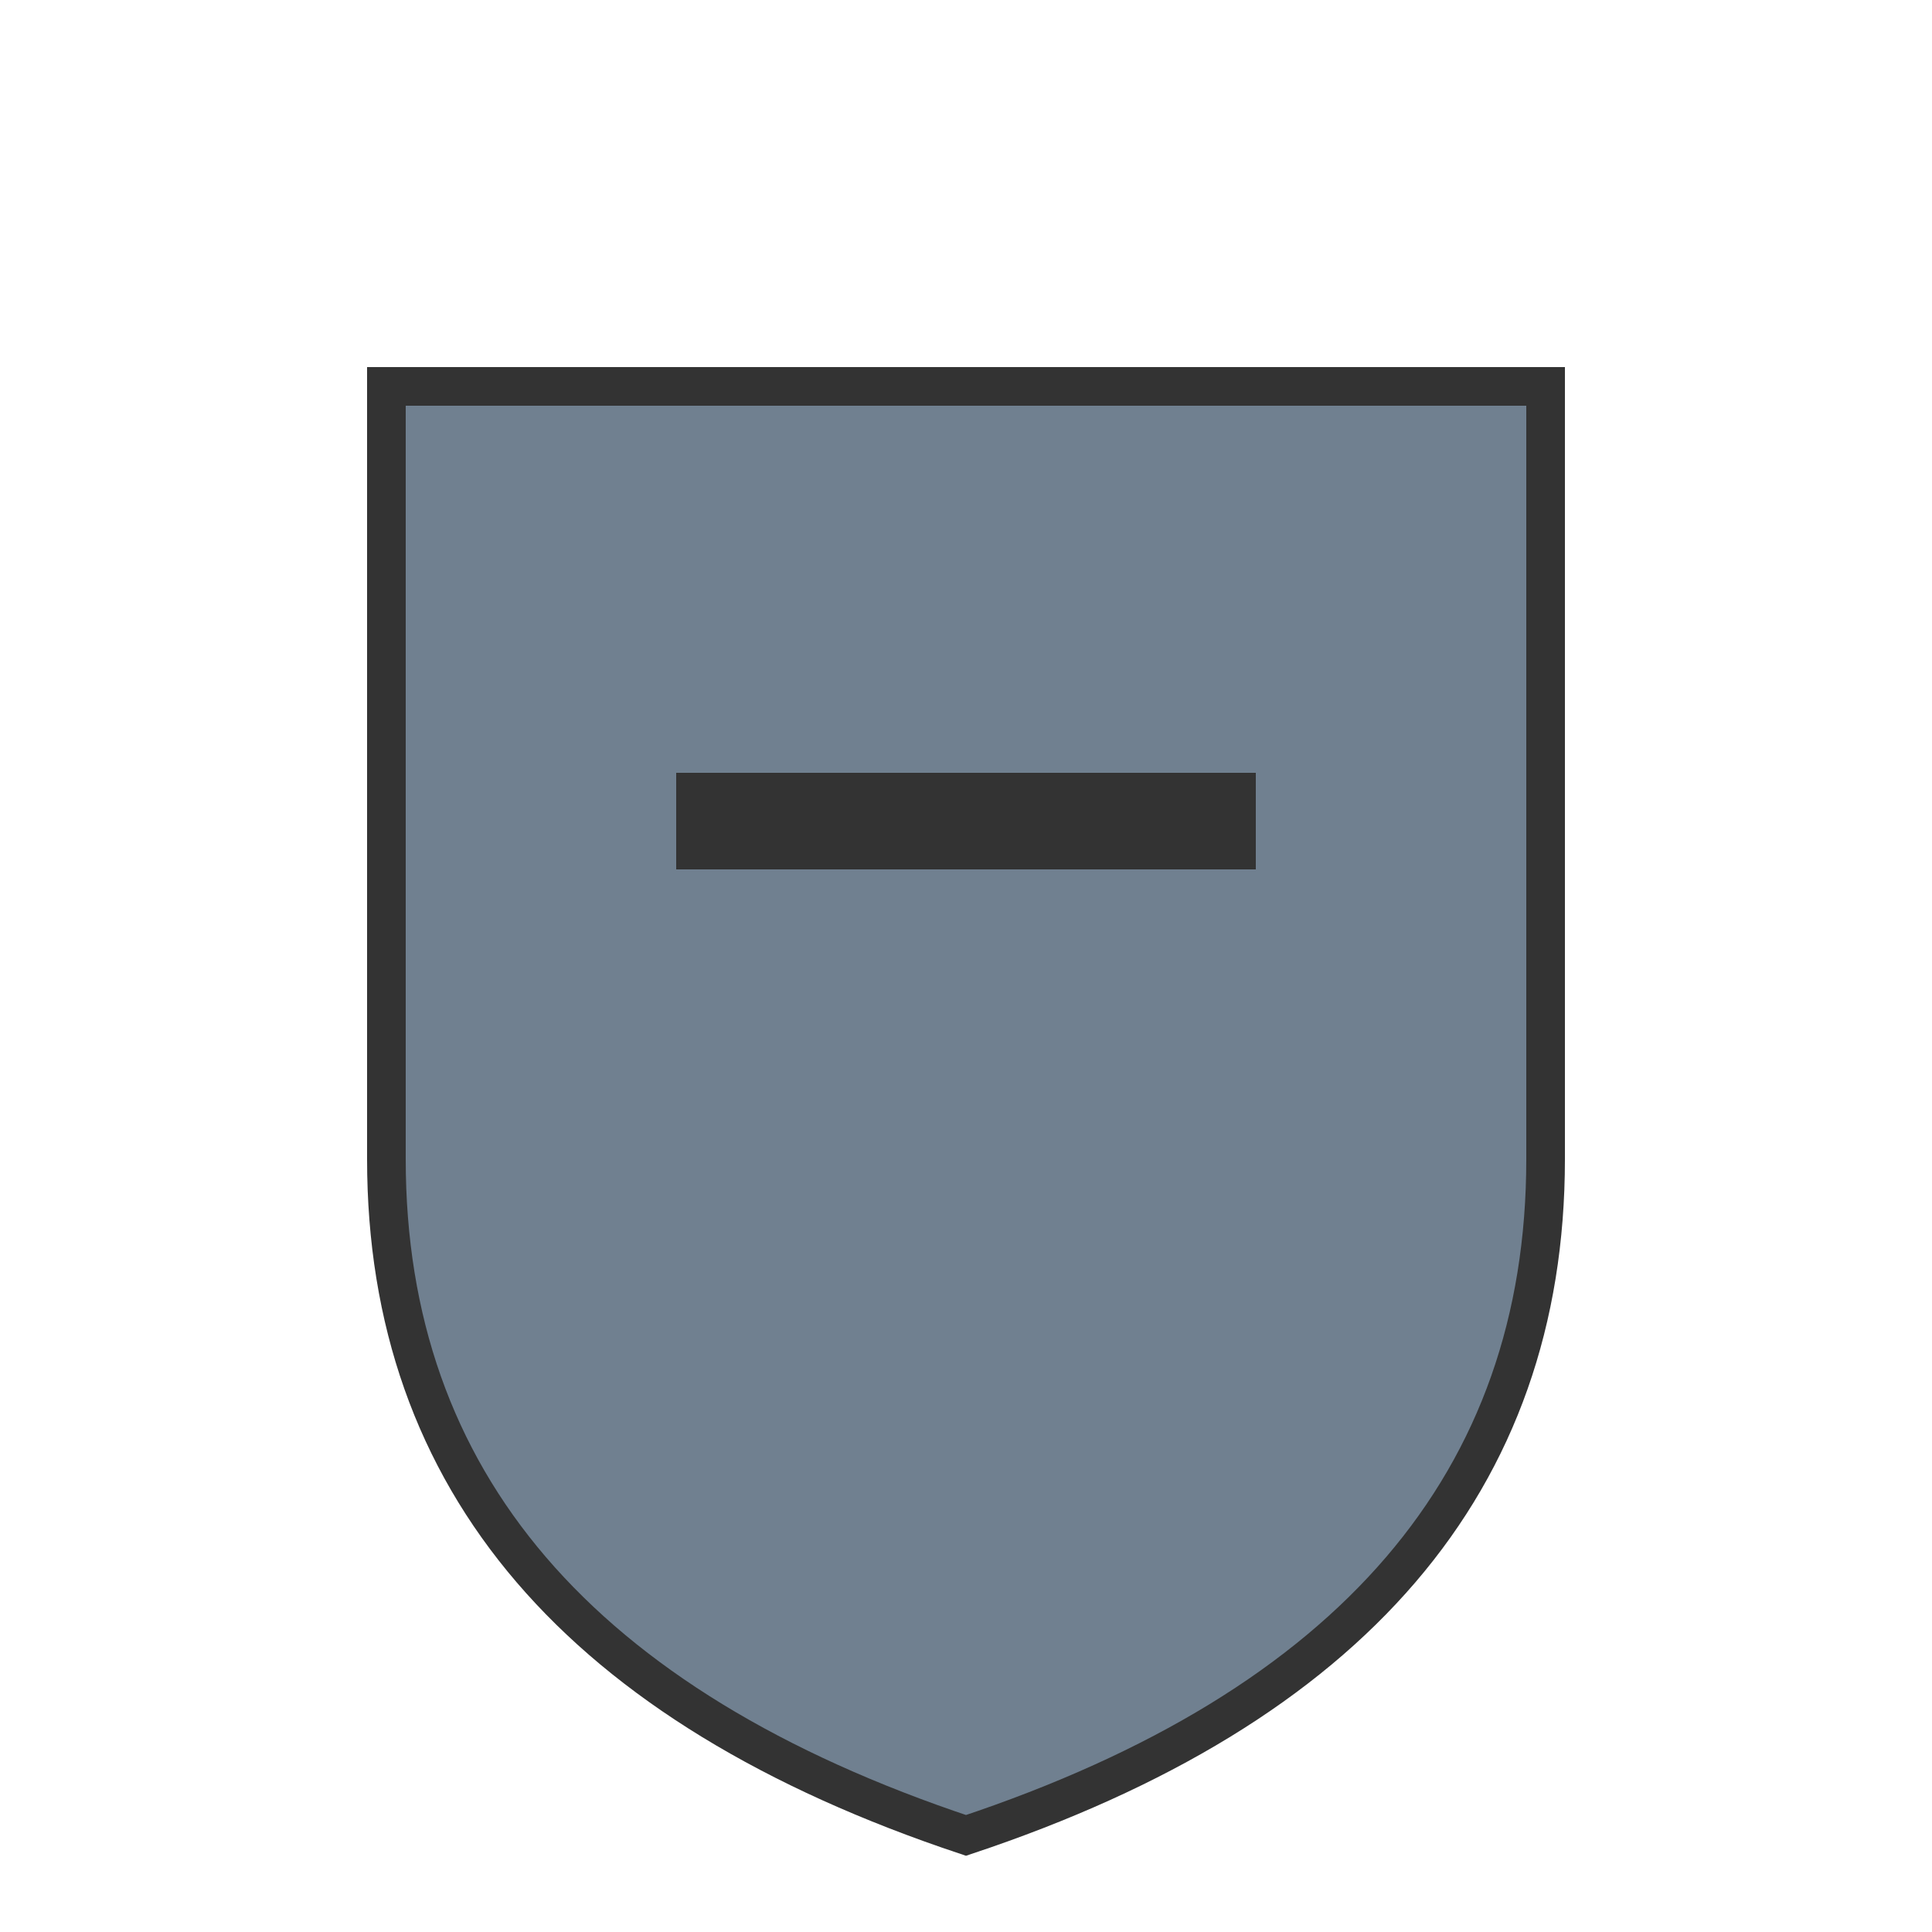
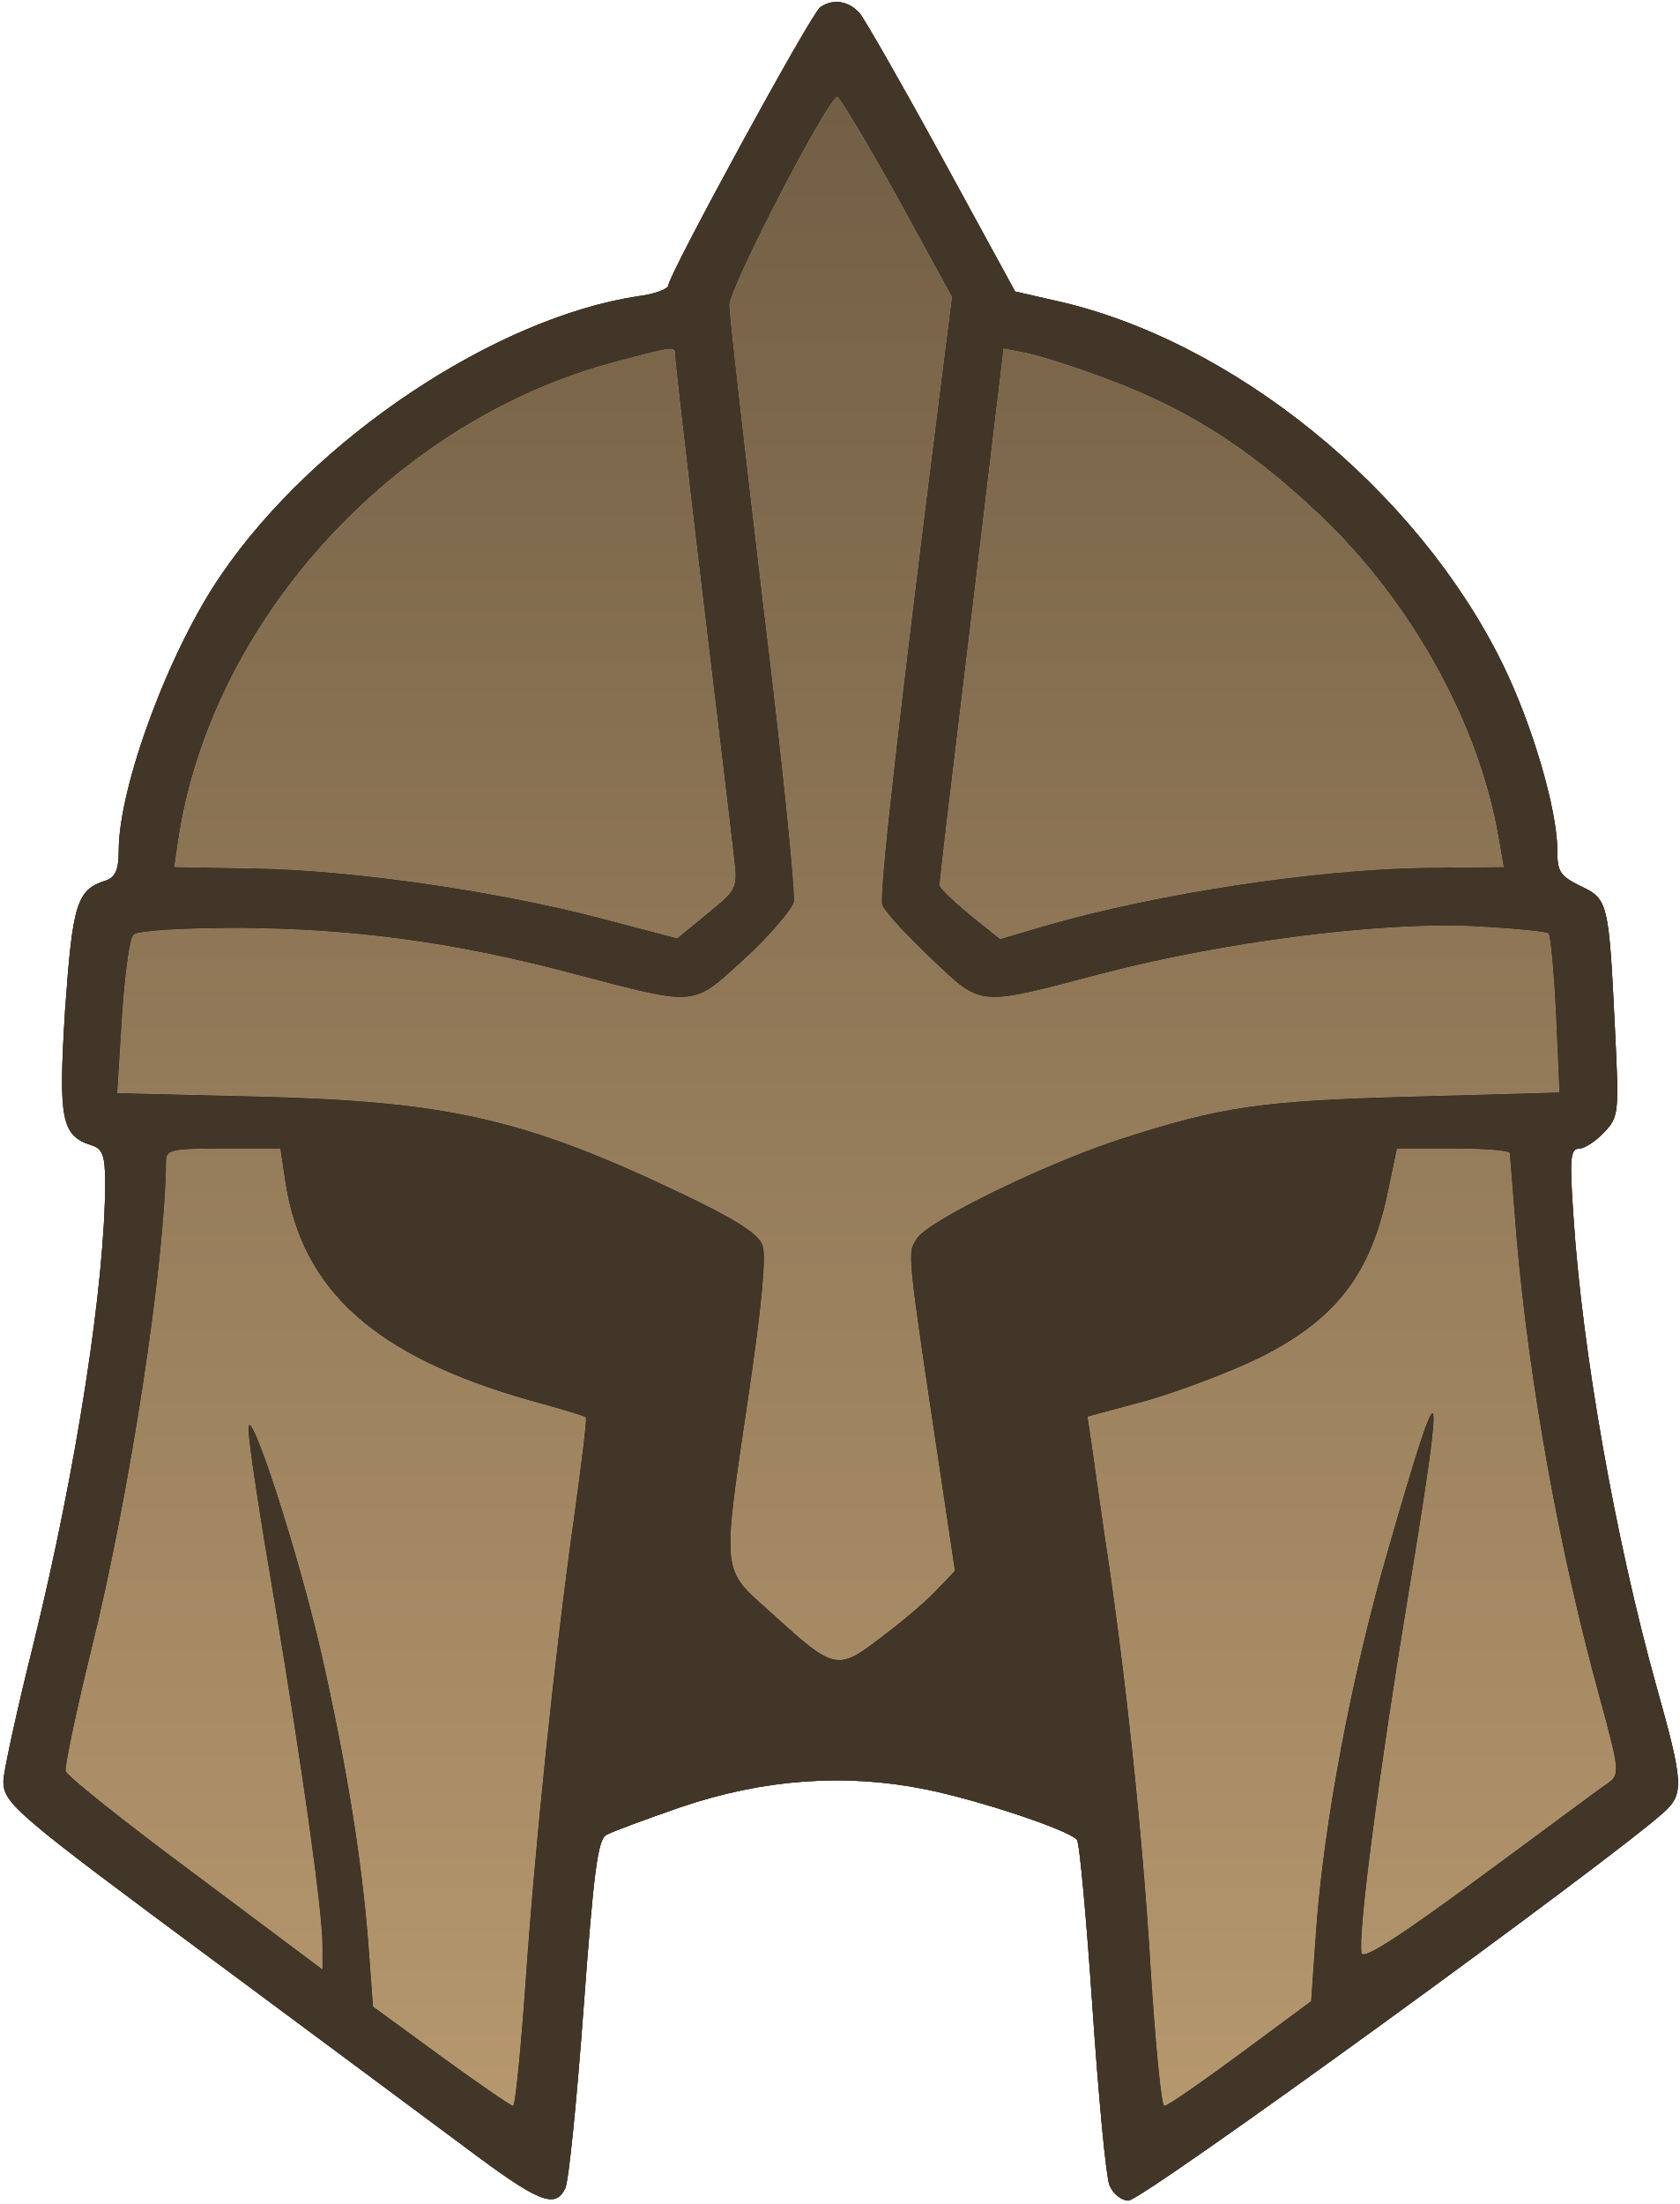
- <svg xmlns="http://www.w3.org/2000/svg" viewBox="0 0 100 100">
-   <path d="M20 20 L80 20 L80 60 Q80 85 50 95 Q20 85 20 60 Z" fill="#708090" stroke="#333" stroke-width="2" />
-   <rect x="35" y="40" width="30" height="5" fill="#333" />
+ <svg xmlns="http://www.w3.org/2000/svg" fill="none" viewBox="0 0 330 433" height="433" width="330">
+   <path fill="#413627" d="M161.2 1.4C159.466 2.467 131.333 54.067 131.333 56.067C131.333 56.733 128.666 57.8 125.333 58.2C97.333 62.467 61.867 86.067 43.6 112.733C33.333 127.533 23.333 154.467 23.333 167.133C23.333 170.867 22.666 172.333 20.8 173C15.066 174.733 14.267 177.667 12.8 198.333C11.466 219.8 12 223.133 18 225C20.133 225.667 20.666 227 20.666 232.333C20.666 252.067 15.066 288.333 6.667 322.6C3.333 335.933 0.667 348.2 0.667 349.933C0.667 354.333 3.067 356.333 42.666 385.667C61.733 399.8 83.6 416.067 91.333 421.8C105.733 432.6 109.066 434.067 111.066 429.933C111.733 428.733 113.333 412.733 114.666 394.6C116.666 367.533 117.466 361.267 119.2 360.467C120.4 359.8 126.933 357.4 133.867 355C150 349.533 166 348.333 181.866 351.533C192.4 353.667 209.6 359.4 211.6 361.4C212.133 361.933 213.466 376.733 214.666 394.333C215.866 411.933 217.333 427.667 218 429.267C218.666 431 220.4 432.333 221.733 432.333C224.533 432.333 316.666 365.4 327.066 355.933C330.933 352.333 330.8 350.2 325.333 330.733C317.466 302.467 310.933 265.667 309.2 239.267C308.4 227.8 308.533 225.667 310.266 225.667C311.333 225.667 313.6 224.2 315.2 222.467C318.133 219.4 318.133 218.6 317.333 202.067C316.133 177.267 316 176.6 310.533 174.067C306.533 172.067 306 171.267 306 167C306 159 301.066 142.333 295.333 130.6C278.533 96.2 242 66.6 207.066 59L199.466 57.267L185.2 31.133C177.333 16.733 170 3.933 168.933 2.6C166.8 0.2 163.733 -0.333 161.2 1.4ZM176.266 38.6L187.066 58.333L184.533 78.333C176.533 141.667 172.666 175.667 173.333 177.8C173.733 179 178.133 183.8 182.933 188.333C193.066 197.933 191.866 197.8 216.666 191.267C240.266 185.133 270.266 181.267 288.4 181.933C296.666 182.333 303.733 183 304.266 183.4C304.666 183.933 305.333 191.133 305.733 199.4L306.4 214.6L277.866 215.4C248 216.2 240.133 217.267 220 223.8C204.933 228.733 182.4 239.8 180.133 243.267C178.266 246.467 177.866 243.8 185.333 293.4L187.6 308.6L184.4 311.933C182.8 313.8 177.866 318.067 173.6 321.267C164.4 328.333 164.266 328.333 151.333 316.6C141.733 307.933 141.866 309.8 147.2 273.667C149.733 256.467 150.667 246.6 149.867 244.6C149.067 242.333 144.4 239.4 133.733 234.333C103.2 219.8 88.133 216.333 50.8 215.4L23.067 214.733L24 199.8C24.533 191.667 25.466 184.333 26.267 183.667C26.933 182.867 35.6 182.333 47.066 182.333C69.466 182.467 89.333 185.133 112.4 191.267C137.333 197.8 135.866 197.933 146.4 188.333C151.333 183.8 155.6 178.733 156 177.267C156.4 175.667 153.733 149.4 150 119C146.4 88.6 143.333 62.067 143.333 59.933C143.333 56.467 162.8 19 164.533 19C164.933 19 170.266 27.8 176.266 38.6ZM132.666 69.933C132.666 70.867 135.066 91.8 138 116.333C140.933 140.867 143.733 164.067 144.133 167.8C144.933 174.6 144.933 174.6 139.066 179.4L133.066 184.333L117.866 180.333C97.466 175 68.8 170.867 49.867 170.6L34.267 170.333L34.933 165.667C41.2 122.2 77.333 82.467 121.2 71C132.8 67.933 132.666 67.933 132.666 69.933ZM214.666 73.4C232.133 79.533 244.666 87.267 259.333 101.133C277.466 118.333 290.8 142.467 294.533 165L295.466 170.333L280.4 170.467C258.666 170.733 227.333 175.533 205.6 181.8L196.533 184.467L190.533 179.667C187.333 177 184.666 174.467 184.666 173.933C184.533 173.4 187.467 149.533 190.933 120.733L197.2 68.467L201.333 69.267C203.466 69.667 209.6 71.533 214.666 73.4ZM56 231.933C59.2 253.533 73.6 266.467 104 275.133C109.866 276.733 114.8 278.2 115.066 278.467C115.333 278.6 114.266 287.267 112.8 297.8C108.933 325.267 105.066 362.6 103.2 389.933C102.266 403 101.2 413.667 100.8 413.667C100.4 413.667 94 409.267 86.666 403.933L73.333 394.2L72.4 381.533C71.067 364.733 68 346.067 63.2 324.867C58.666 305 48.933 275 48.8 280.6C48.666 282.6 51.066 298.2 54 315.267C59.467 348.2 63.333 375.4 63.333 382.467V386.867L38.4 368.2C24.533 357.933 13.2 348.867 12.933 347.933C12.8 347 14.933 336.467 17.866 324.6C25.6 293.4 32.533 247.933 32.666 227.933C32.666 225.933 34.133 225.667 43.867 225.667H55.066L56 231.933ZM296.666 226.6C296.666 227.267 297.333 234.867 298 243.667C300.533 272.2 306.4 304.867 314.266 333.4C318.266 348.067 318.266 348.6 315.866 350.333C314.4 351.267 303.2 359.667 290.666 368.867C274.933 380.467 267.866 385 267.6 383.667C266.8 380.333 270.933 348.733 276.666 313.933C284.266 267.933 283.6 266.6 272.8 304.2C265.6 328.867 260 358.467 258.533 379.8L257.6 393.133L243.733 403.4C236.133 409 229.466 413.667 228.8 413.667C228.266 413.667 227.066 401.533 226.133 386.6C224.533 359.8 221.066 327.667 217.2 302.333C216.133 295 214.933 286.6 214.533 283.667L213.733 278.333L225.6 275.133C232 273.267 241.866 269.533 247.6 266.733C262.533 259.267 269.467 250.333 272.8 233.933L274.533 225.667H285.6C291.733 225.667 296.666 226.067 296.666 226.6Z" />
+   <path fill="#413627" d="M161.2 1.4C159.466 2.467 131.333 54.067 131.333 56.067C131.333 56.733 128.666 57.8 125.333 58.2C97.333 62.467 61.867 86.067 43.6 112.733C33.333 127.533 23.333 154.467 23.333 167.133C23.333 170.867 22.666 172.333 20.8 173C15.066 174.733 14.267 177.667 12.8 198.333C11.466 219.8 12 223.133 18 225C20.133 225.667 20.666 227 20.666 232.333C20.666 252.067 15.066 288.333 6.667 322.6C3.333 335.933 0.667 348.2 0.667 349.933C0.667 354.333 3.067 356.333 42.666 385.667C61.733 399.8 83.6 416.067 91.333 421.8C105.733 432.6 109.066 434.067 111.066 429.933C111.733 428.733 113.333 412.733 114.666 394.6C116.666 367.533 117.466 361.267 119.2 360.467C120.4 359.8 126.933 357.4 133.867 355C150 349.533 166 348.333 181.866 351.533C192.4 353.667 209.6 359.4 211.6 361.4C212.133 361.933 213.466 376.733 214.666 394.333C215.866 411.933 217.333 427.667 218 429.267C218.666 431 220.4 432.333 221.733 432.333C224.533 432.333 316.666 365.4 327.066 355.933C330.933 352.333 330.8 350.2 325.333 330.733C317.466 302.467 310.933 265.667 309.2 239.267C308.4 227.8 308.533 225.667 310.266 225.667C311.333 225.667 313.6 224.2 315.2 222.467C318.133 219.4 318.133 218.6 317.333 202.067C316.133 177.267 316 176.6 310.533 174.067C306.533 172.067 306 171.267 306 167C306 159 301.066 142.333 295.333 130.6C278.533 96.2 242 66.6 207.066 59L199.466 57.267L185.2 31.133C177.333 16.733 170 3.933 168.933 2.6C166.8 0.2 163.733 -0.333 161.2 1.4ZM176.266 38.6L187.066 58.333L184.533 78.333C176.533 141.667 172.666 175.667 173.333 177.8C173.733 179 178.133 183.8 182.933 188.333C193.066 197.933 191.866 197.8 216.666 191.267C240.266 185.133 270.266 181.267 288.4 181.933C296.666 182.333 303.733 183 304.266 183.4C304.666 183.933 305.333 191.133 305.733 199.4L306.4 214.6L277.866 215.4C248 216.2 240.133 217.267 220 223.8C204.933 228.733 182.4 239.8 180.133 243.267C178.266 246.467 177.866 243.8 185.333 293.4L187.6 308.6L184.4 311.933C182.8 313.8 177.866 318.067 173.6 321.267C164.4 328.333 164.266 328.333 151.333 316.6C141.733 307.933 141.866 309.8 147.2 273.667C149.733 256.467 150.667 246.6 149.867 244.6C149.067 242.333 144.4 239.4 133.733 234.333C103.2 219.8 88.133 216.333 50.8 215.4L23.067 214.733L24 199.8C24.533 191.667 25.466 184.333 26.267 183.667C26.933 182.867 35.6 182.333 47.066 182.333C69.466 182.467 89.333 185.133 112.4 191.267C137.333 197.8 135.866 197.933 146.4 188.333C151.333 183.8 155.6 178.733 156 177.267C156.4 175.667 153.733 149.4 150 119C146.4 88.6 143.333 62.067 143.333 59.933C143.333 56.467 162.8 19 164.533 19C164.933 19 170.266 27.8 176.266 38.6ZM132.666 69.933C132.666 70.867 135.066 91.8 138 116.333C140.933 140.867 143.733 164.067 144.133 167.8C144.933 174.6 144.933 174.6 139.066 179.4L133.066 184.333L117.866 180.333C97.466 175 68.8 170.867 49.867 170.6L34.267 170.333L34.933 165.667C41.2 122.2 77.333 82.467 121.2 71C132.8 67.933 132.666 67.933 132.666 69.933ZM214.666 73.4C232.133 79.533 244.666 87.267 259.333 101.133C277.466 118.333 290.8 142.467 294.533 165L295.466 170.333L280.4 170.467C258.666 170.733 227.333 175.533 205.6 181.8L196.533 184.467L190.533 179.667C187.333 177 184.666 174.467 184.666 173.933C184.533 173.4 187.467 149.533 190.933 120.733L197.2 68.467L201.333 69.267C203.466 69.667 209.6 71.533 214.666 73.4ZM56 231.933C59.2 253.533 73.6 266.467 104 275.133C109.866 276.733 114.8 278.2 115.066 278.467C115.333 278.6 114.266 287.267 112.8 297.8C108.933 325.267 105.066 362.6 103.2 389.933C102.266 403 101.2 413.667 100.8 413.667C100.4 413.667 94 409.267 86.666 403.933L73.333 394.2L72.4 381.533C71.067 364.733 68 346.067 63.2 324.867C58.666 305 48.933 275 48.8 280.6C48.666 282.6 51.066 298.2 54 315.267C59.467 348.2 63.333 375.4 63.333 382.467V386.867L38.4 368.2C24.533 357.933 13.2 348.867 12.933 347.933C12.8 347 14.933 336.467 17.866 324.6C25.6 293.4 32.533 247.933 32.666 227.933C32.666 225.933 34.133 225.667 43.867 225.667H55.066L56 231.933ZM296.666 226.6C296.666 227.267 297.333 234.867 298 243.667C300.533 272.2 306.4 304.867 314.266 333.4C318.266 348.067 318.266 348.6 315.866 350.333C314.4 351.267 303.2 359.667 290.666 368.867C274.933 380.467 267.866 385 267.6 383.667C266.8 380.333 270.933 348.733 276.666 313.933C284.266 267.933 283.6 266.6 272.8 304.2C265.6 328.867 260 358.467 258.533 379.8L257.6 393.133L243.733 403.4C236.133 409 229.466 413.667 228.8 413.667C228.266 413.667 227.066 401.533 226.133 386.6C224.533 359.8 221.066 327.667 217.2 302.333C216.133 295 214.933 286.6 214.533 283.667L213.733 278.333L225.6 275.133C232 273.267 241.866 269.533 247.6 266.733C262.533 259.267 269.467 250.333 272.8 233.933L274.533 225.667H285.6C291.733 225.667 296.666 226.067 296.666 226.6Z" />
+   <path fill="#413627" d="M161.2 1.4C159.466 2.467 131.333 54.067 131.333 56.067C131.333 56.733 128.666 57.8 125.333 58.2C97.333 62.467 61.867 86.067 43.6 112.733C33.333 127.533 23.333 154.467 23.333 167.133C23.333 170.867 22.666 172.333 20.8 173C15.066 174.733 14.267 177.667 12.8 198.333C11.466 219.8 12 223.133 18 225C20.133 225.667 20.666 227 20.666 232.333C20.666 252.067 15.066 288.333 6.667 322.6C3.333 335.933 0.667 348.2 0.667 349.933C0.667 354.333 3.067 356.333 42.666 385.667C61.733 399.8 83.6 416.067 91.333 421.8C105.733 432.6 109.066 434.067 111.066 429.933C111.733 428.733 113.333 412.733 114.666 394.6C116.666 367.533 117.466 361.267 119.2 360.467C120.4 359.8 126.933 357.4 133.867 355C150 349.533 166 348.333 181.866 351.533C192.4 353.667 209.6 359.4 211.6 361.4C212.133 361.933 213.466 376.733 214.666 394.333C215.866 411.933 217.333 427.667 218 429.267C218.666 431 220.4 432.333 221.733 432.333C224.533 432.333 316.666 365.4 327.066 355.933C330.933 352.333 330.8 350.2 325.333 330.733C317.466 302.467 310.933 265.667 309.2 239.267C308.4 227.8 308.533 225.667 310.266 225.667C311.333 225.667 313.6 224.2 315.2 222.467C318.133 219.4 318.133 218.6 317.333 202.067C316.133 177.267 316 176.6 310.533 174.067C306.533 172.067 306 171.267 306 167C306 159 301.066 142.333 295.333 130.6C278.533 96.2 242 66.6 207.066 59L199.466 57.267L185.2 31.133C177.333 16.733 170 3.933 168.933 2.6C166.8 0.2 163.733 -0.333 161.2 1.4ZM176.266 38.6L187.066 58.333L184.533 78.333C176.533 141.667 172.666 175.667 173.333 177.8C173.733 179 178.133 183.8 182.933 188.333C193.066 197.933 191.866 197.8 216.666 191.267C240.266 185.133 270.266 181.267 288.4 181.933C296.666 182.333 303.733 183 304.266 183.4C304.666 183.933 305.333 191.133 305.733 199.4L306.4 214.6L277.866 215.4C248 216.2 240.133 217.267 220 223.8C204.933 228.733 182.4 239.8 180.133 243.267C178.266 246.467 177.866 243.8 185.333 293.4L187.6 308.6L184.4 311.933C182.8 313.8 177.866 318.067 173.6 321.267C164.4 328.333 164.266 328.333 151.333 316.6C141.733 307.933 141.866 309.8 147.2 273.667C149.733 256.467 150.667 246.6 149.867 244.6C149.067 242.333 144.4 239.4 133.733 234.333C103.2 219.8 88.133 216.333 50.8 215.4L23.067 214.733L24 199.8C24.533 191.667 25.466 184.333 26.267 183.667C26.933 182.867 35.6 182.333 47.066 182.333C69.466 182.467 89.333 185.133 112.4 191.267C137.333 197.8 135.866 197.933 146.4 188.333C151.333 183.8 155.6 178.733 156 177.267C156.4 175.667 153.733 149.4 150 119C146.4 88.6 143.333 62.067 143.333 59.933C143.333 56.467 162.8 19 164.533 19C164.933 19 170.266 27.8 176.266 38.6ZM132.666 69.933C132.666 70.867 135.066 91.8 138 116.333C140.933 140.867 143.733 164.067 144.133 167.8C144.933 174.6 144.933 174.6 139.066 179.4L133.066 184.333L117.866 180.333C97.466 175 68.8 170.867 49.867 170.6L34.267 170.333L34.933 165.667C41.2 122.2 77.333 82.467 121.2 71C132.8 67.933 132.666 67.933 132.666 69.933ZM214.666 73.4C232.133 79.533 244.666 87.267 259.333 101.133C277.466 118.333 290.8 142.467 294.533 165L295.466 170.333L280.4 170.467C258.666 170.733 227.333 175.533 205.6 181.8L196.533 184.467L190.533 179.667C187.333 177 184.666 174.467 184.666 173.933C184.533 173.4 187.467 149.533 190.933 120.733L197.2 68.467L201.333 69.267C203.466 69.667 209.6 71.533 214.666 73.4ZM56 231.933C59.2 253.533 73.6 266.467 104 275.133C109.866 276.733 114.8 278.2 115.066 278.467C115.333 278.6 114.266 287.267 112.8 297.8C108.933 325.267 105.066 362.6 103.2 389.933C102.266 403 101.2 413.667 100.8 413.667C100.4 413.667 94 409.267 86.666 403.933L73.333 394.2L72.4 381.533C71.067 364.733 68 346.067 63.2 324.867C58.666 305 48.933 275 48.8 280.6C48.666 282.6 51.066 298.2 54 315.267C59.467 348.2 63.333 375.4 63.333 382.467V386.867L38.4 368.2C24.533 357.933 13.2 348.867 12.933 347.933C12.8 347 14.933 336.467 17.866 324.6C25.6 293.4 32.533 247.933 32.666 227.933C32.666 225.933 34.133 225.667 43.867 225.667H55.066L56 231.933ZM296.666 226.6C296.666 227.267 297.333 234.867 298 243.667C300.533 272.2 306.4 304.867 314.266 333.4C318.266 348.067 318.266 348.6 315.866 350.333C314.4 351.267 303.2 359.667 290.666 368.867C274.933 380.467 267.866 385 267.6 383.667C266.8 380.333 270.933 348.733 276.666 313.933C284.266 267.933 283.6 266.6 272.8 304.2C265.6 328.867 260 358.467 258.533 379.8L257.6 393.133L243.733 403.4C236.133 409 229.466 413.667 228.8 413.667C228.266 413.667 227.066 401.533 226.133 386.6C224.533 359.8 221.066 327.667 217.2 302.333C216.133 295 214.933 286.6 214.533 283.667L213.733 278.333L225.6 275.133C232 273.267 241.866 269.533 247.6 266.733C262.533 259.267 269.467 250.333 272.8 233.933L274.533 225.667H285.6C291.733 225.667 296.666 226.067 296.666 226.6Z" />
+   <path fill="url(#paint0_linear_11_193)" d="M187.066 58.333L176.266 38.6C170.266 27.8 164.933 19 164.533 19C162.8 19 143.333 56.467 143.333 59.933C143.333 62.067 146.4 88.6 150 119C153.733 149.4 156.4 175.667 156 177.267C155.6 178.733 151.333 183.8 146.4 188.333C135.866 197.933 137.333 197.8 112.4 191.267C89.333 185.133 69.466 182.467 47.066 182.333C35.6 182.333 26.933 182.867 26.267 183.667C25.466 184.333 24.533 191.667 24 199.8L23.067 214.733L50.8 215.4C88.133 216.333 103.2 219.8 133.733 234.333C144.4 239.4 149.067 242.333 149.867 244.6C150.667 246.6 149.733 256.467 147.2 273.667C141.866 309.8 141.733 307.933 151.333 316.6C164.266 328.333 164.4 328.333 173.6 321.267C177.866 318.067 182.8 313.8 184.4 311.933L187.6 308.6L185.333 293.4C177.866 243.8 178.266 246.467 180.133 243.267C182.4 239.8 204.933 228.733 220 223.8C240.133 217.267 248 216.2 277.866 215.4L306.4 214.6L305.733 199.4C305.333 191.133 304.666 183.933 304.266 183.4C303.733 183 296.666 182.333 288.4 181.933C270.266 181.267 240.266 185.133 216.666 191.267C191.866 197.8 193.066 197.933 182.933 188.333C178.133 183.8 173.733 179 173.333 177.8C172.666 175.667 176.533 141.667 184.533 78.333L187.066 58.333Z" />
+   <path fill="url(#paint1_linear_11_193)" d="M138 116.333C135.066 91.8 132.666 70.867 132.666 69.933C132.666 67.933 132.8 67.933 121.2 71C77.333 82.467 41.2 122.2 34.933 165.667L34.267 170.333L49.867 170.6C68.8 170.867 97.466 175 117.866 180.333L133.066 184.333L139.066 179.4C144.933 174.6 144.933 174.6 144.133 167.8C143.733 164.067 140.933 140.867 138 116.333Z" />
+   <path fill="url(#paint2_linear_11_193)" d="M259.333 101.133C244.666 87.267 232.133 79.533 214.666 73.4C209.6 71.533 203.466 69.667 201.333 69.267L197.2 68.467L190.933 120.733C187.467 149.533 184.533 173.4 184.666 173.933C184.666 174.467 187.333 177 190.533 179.667L196.533 184.467L205.6 181.8C227.333 175.533 258.666 170.733 280.4 170.467L295.466 170.333L294.533 165C290.8 142.467 277.466 118.333 259.333 101.133Z" />
+   <path fill="url(#paint3_linear_11_193)" d="M104 275.133C73.6 266.467 59.2 253.533 56 231.933L55.066 225.667H43.867C34.133 225.667 32.666 225.933 32.666 227.933C32.533 247.933 25.6 293.4 17.866 324.6C14.933 336.467 12.8 347 12.933 347.933C13.2 348.867 24.533 357.933 38.4 368.2L63.333 386.867V382.467C63.333 375.4 59.467 348.2 54 315.267C51.066 298.2 48.666 282.6 48.8 280.6C48.933 275 58.666 305 63.2 324.867C68 346.067 71.067 364.733 72.4 381.533L73.333 394.2L86.666 403.933C94 409.267 100.4 413.667 100.8 413.667C101.2 413.667 102.266 403 103.2 389.933C105.066 362.6 108.933 325.267 112.8 297.8C114.266 287.267 115.333 278.6 115.066 278.467C114.8 278.2 109.866 276.733 104 275.133Z" />
+   <path fill="url(#paint4_linear_11_193)" d="M298 243.667C297.333 234.867 296.666 227.267 296.666 226.6C296.666 226.067 291.733 225.667 285.6 225.667H274.533L272.8 233.933C269.467 250.333 262.533 259.267 247.6 266.733C241.866 269.533 232 273.267 225.6 275.133L213.733 278.333L214.533 283.667C214.933 286.6 216.133 295 217.2 302.333C221.066 327.667 224.533 359.8 226.133 386.6C227.066 401.533 228.266 413.667 228.8 413.667C229.466 413.667 236.133 409 243.733 403.4L257.6 393.133L258.533 379.8C260 358.467 265.6 328.867 272.8 304.2C283.6 266.6 284.266 267.933 276.666 313.933C270.933 348.733 266.8 380.333 267.6 383.667C267.866 385 274.933 380.467 290.666 368.867C303.2 359.667 314.4 351.267 315.866 350.333C318.266 348.6 318.266 348.067 314.266 333.4C306.4 304.867 300.533 272.2 298 243.667Z" />
+   <defs>
+     <linearGradient gradientUnits="userSpaceOnUse" y2="0.382" x2="165.201" y1="432.333" x1="165.201" id="paint0_linear_11_193">
+       <stop stop-color="#B99A70" />
+       <stop stop-color="#6F5C43" offset="1" />
+     </linearGradient>
+     <linearGradient gradientUnits="userSpaceOnUse" y2="0.382" x2="165.201" y1="432.333" x1="165.201" id="paint1_linear_11_193">
+       <stop stop-color="#B99A70" />
+       <stop stop-color="#6F5C43" offset="1" />
+     </linearGradient>
+     <linearGradient gradientUnits="userSpaceOnUse" y2="0.382" x2="165.201" y1="432.333" x1="165.201" id="paint2_linear_11_193">
+       <stop stop-color="#B99A70" />
+       <stop stop-color="#6F5C43" offset="1" />
+     </linearGradient>
+     <linearGradient gradientUnits="userSpaceOnUse" y2="0.382" x2="165.201" y1="432.333" x1="165.201" id="paint3_linear_11_193">
+       <stop stop-color="#B99A70" />
+       <stop stop-color="#6F5C43" offset="1" />
+     </linearGradient>
+     <linearGradient gradientUnits="userSpaceOnUse" y2="0.382" x2="165.201" y1="432.333" x1="165.201" id="paint4_linear_11_193">
+       <stop stop-color="#B99A70" />
+       <stop stop-color="#6F5C43" offset="1" />
+     </linearGradient>
+   </defs>
</svg>
